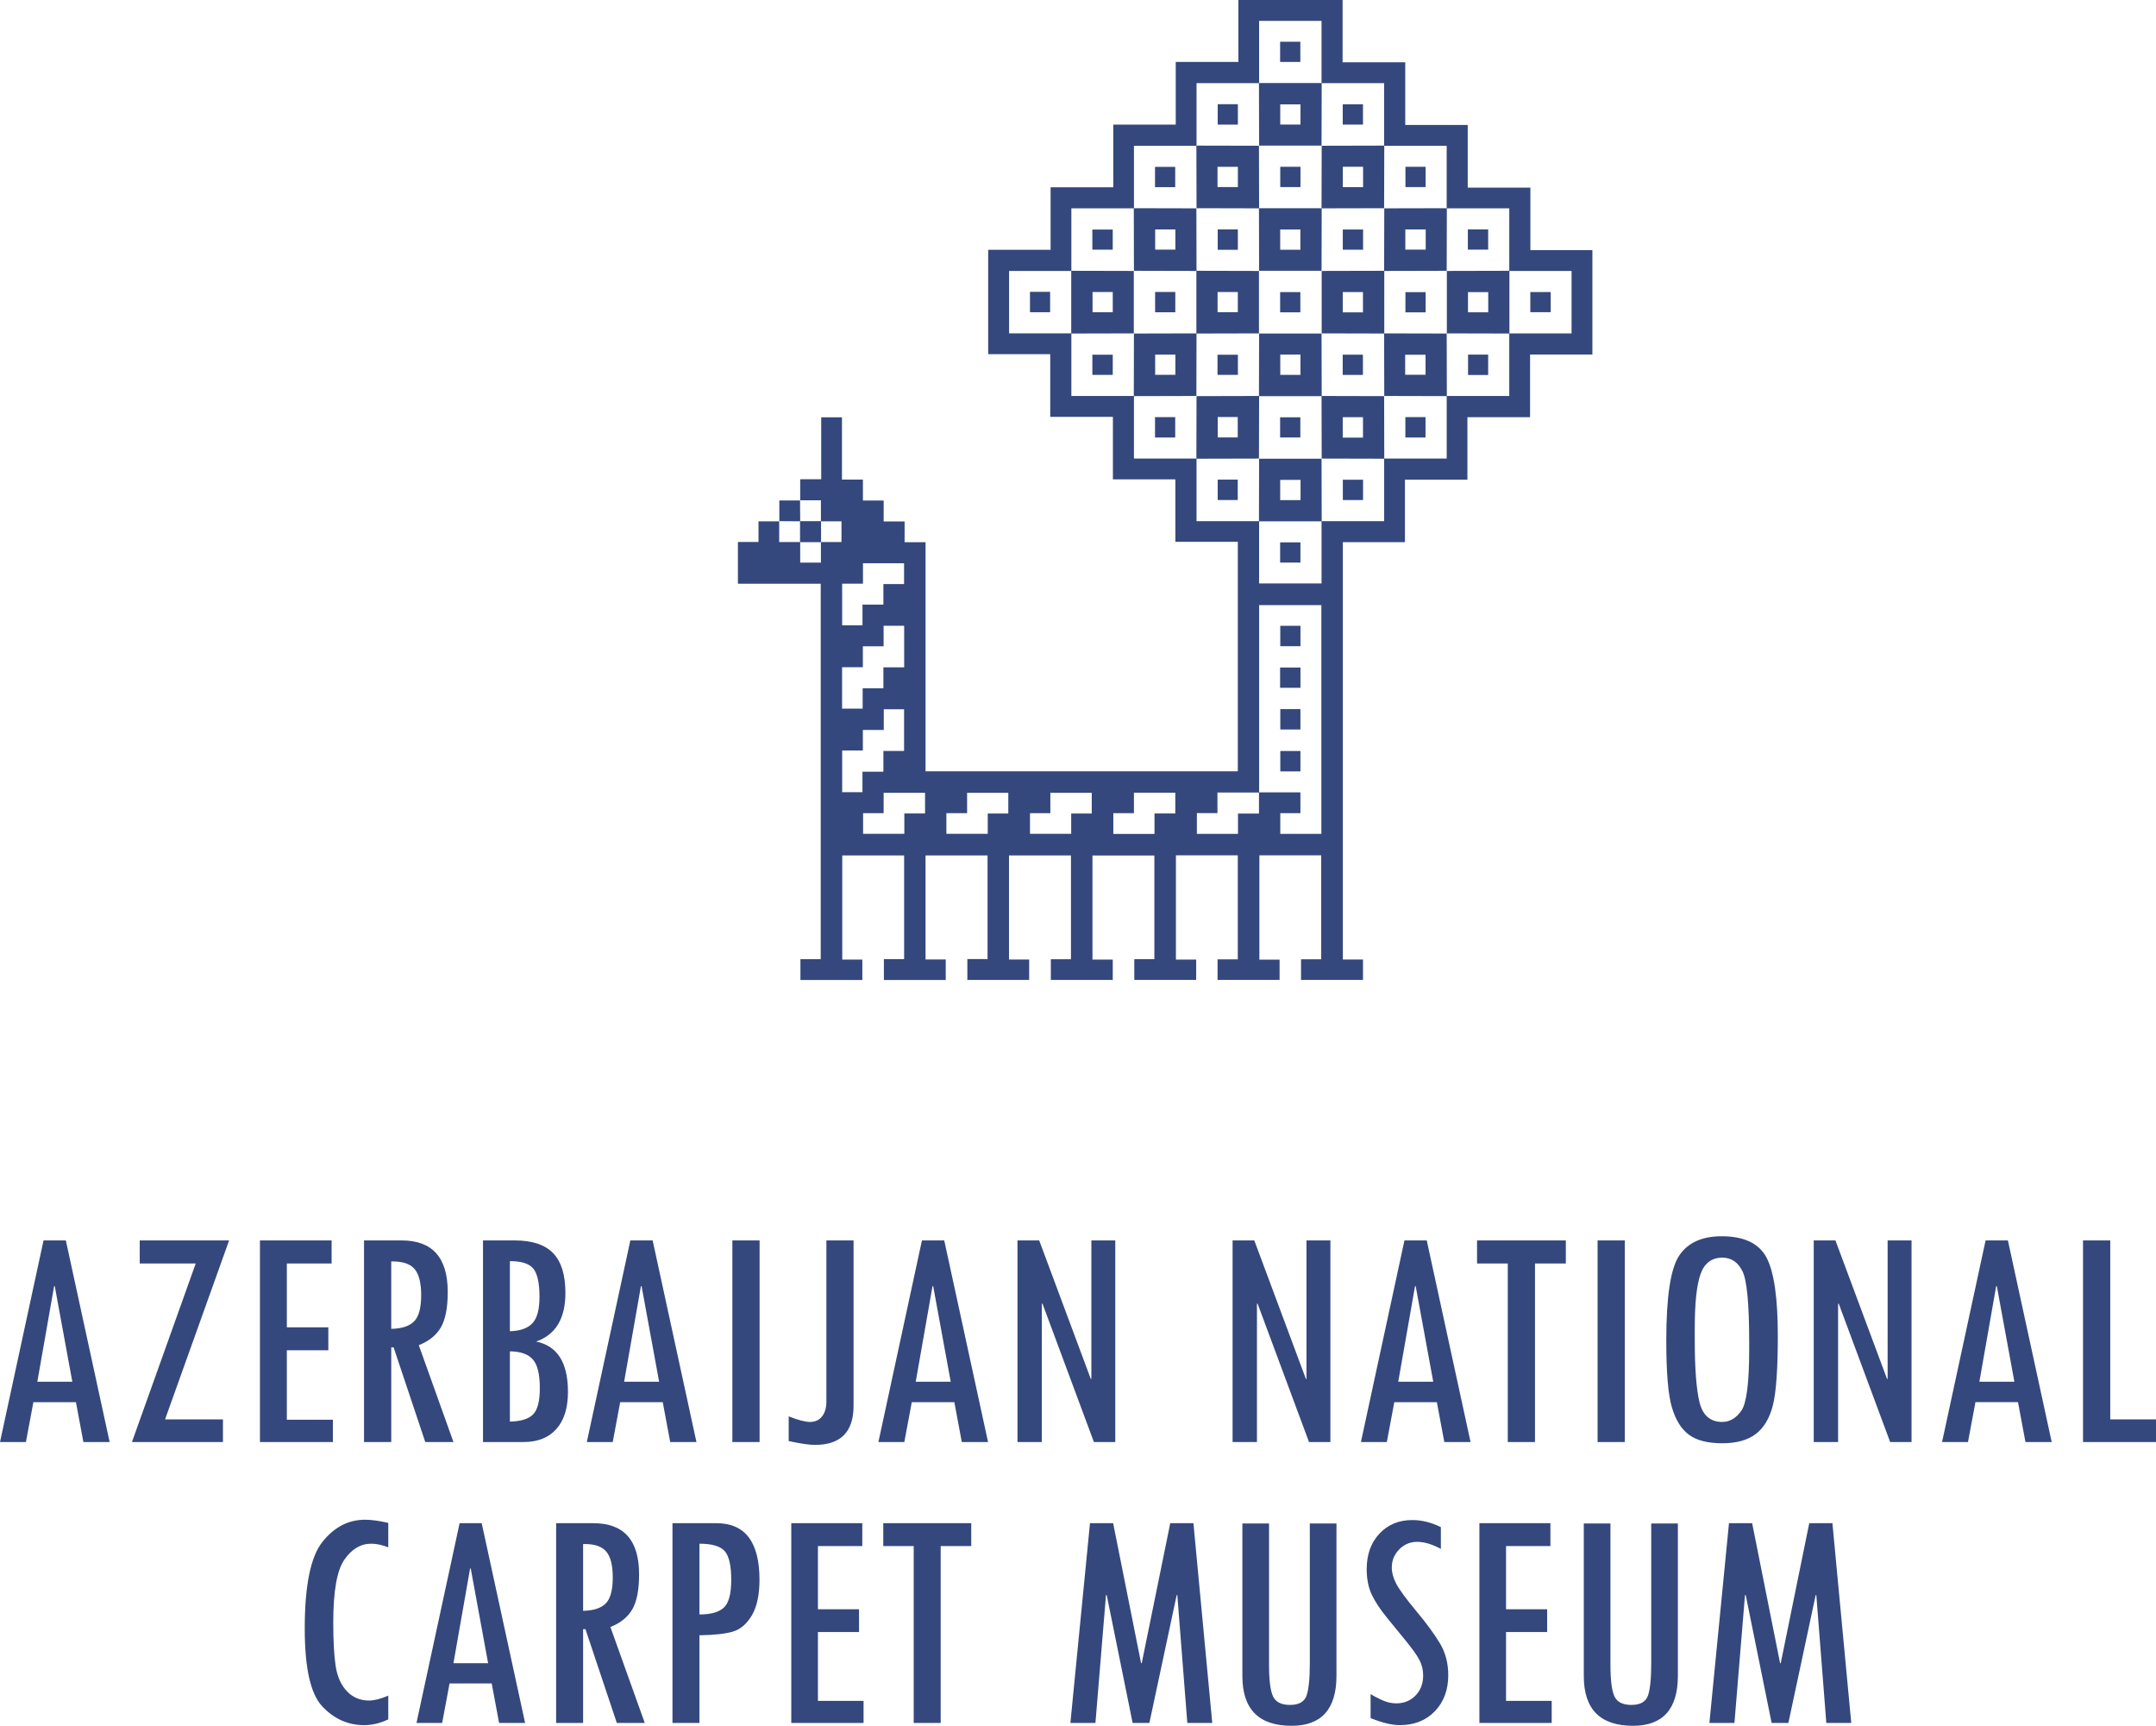
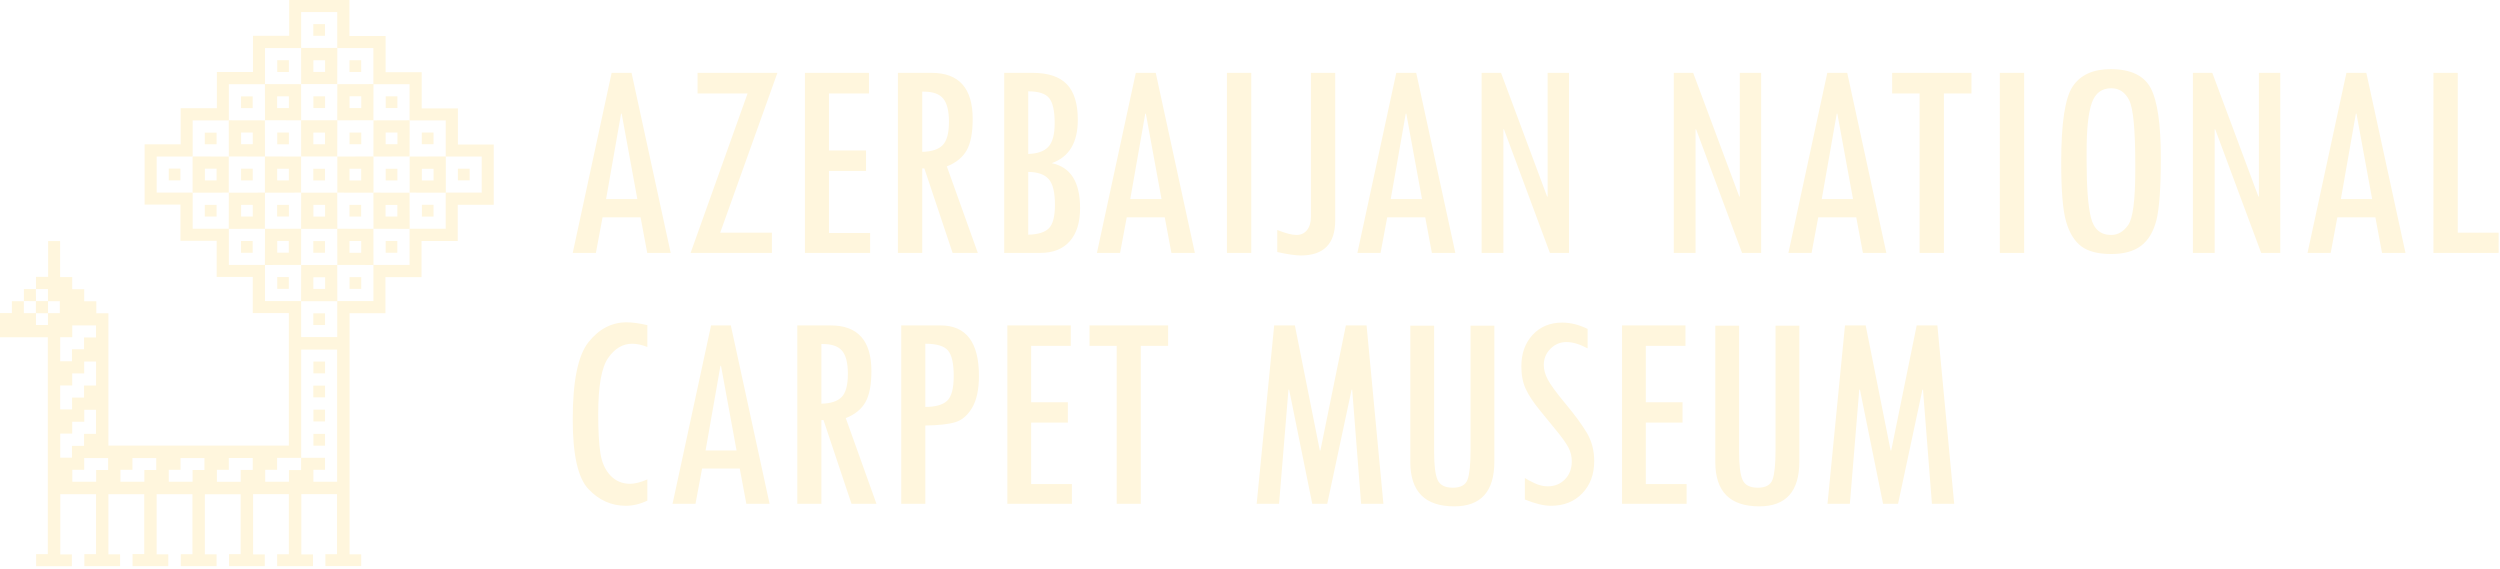
- <svg xmlns="http://www.w3.org/2000/svg" xml:space="preserve" width="53.281mm" height="42.641mm" version="1.1" style="shape-rendering:geometricPrecision; text-rendering:geometricPrecision; image-rendering:optimizeQuality; fill-rule:evenodd; clip-rule:evenodd" viewBox="0 0 10560.9 8451.97">
-   <defs>
-     <style type="text/css">
-    
-     .fil0 {fill:#34487D;fill-rule:nonzero}
-    
-   </style>
-   </defs>
-   <g id="Layer_x0020_1">
-     <path class="fil0" d="M537.05 7062.28l-128.58 0 -36.51 -195.24 -208.48 0 -36.51 195.24 -126.97 0 213.24 -987.33 109.25 0 214.56 987.33zm-182.81 -295.28l-85.98 -468.26 -3.17 0 -82.28 468.26 171.43 0zm768.01 -692.06l-313.77 876.47 283.62 0 0 110.86 -445.8 0 312.44 -874.39 -274.34 0 0 -112.94 437.85 0zm508.49 987.33l-357.44 0 0 -987.33 351.07 0 0 112.94 -219.32 0 0 312.46 203.19 0 0 112.45 -203.19 0 0 340.21 225.68 0 0 109.27zm590.47 0l-138.09 0 -155.02 -463.52 -11.65 0 0 463.52 -133.34 0 0 -987.33 184.67 0c150.26,0 225.41,84.12 225.41,252.64 0,76.47 -11.12,133.85 -33.34,172.76 -22.22,38.61 -58.47,67.99 -108.48,87.55l169.85 474.38zm-304.77 -554.26c51.85,-1.07 89.16,-13.22 112.19,-36.79 23.01,-23.53 34.39,-66.14 34.39,-128.28 0,-59.29 -10.58,-101.86 -31.5,-127.01 -20.89,-25.39 -56.61,-38.08 -107.13,-38.08l-7.95 0 0 330.16zm449.48 -433.07l155.83 0c84.66,0 147.35,20.61 187.57,62.16 40.22,41.78 60.32,106.62 60.32,194.96 0,125.15 -47.61,204.51 -143.39,238.13 103.98,21.15 155.83,103.15 155.83,246.28 0,78.59 -18.79,139.16 -56.63,181.78 -37.56,42.6 -91.26,64.02 -161.11,64.02l-198.43 0 0 -987.33zm131.75 101.31l0 343.4c50.8,-1.57 87.57,-14.53 110.6,-39.42 23.01,-24.86 34.39,-67.97 34.39,-129.35 0,-66.68 -10.05,-112.45 -29.89,-137.32 -19.86,-24.86 -58.21,-37.3 -115.1,-37.3zm0 441.81l0 344.19c52.66,-1.07 90.23,-12.43 112.7,-34.37 22.5,-21.98 33.87,-65.11 33.87,-129.13 0,-68.24 -11.38,-115.34 -34.13,-141.01 -22.75,-25.91 -60.32,-39.15 -112.45,-39.68zm913.8 444.21l-128.58 0 -36.51 -195.24 -208.48 0 -36.51 195.24 -126.97 0 213.24 -987.33 109.25 0 214.56 987.33zm-182.81 -295.28l-85.98 -468.26 -3.17 0 -82.28 468.26 171.43 0zm358.74 -692.06l133.34 0 0 987.33 -133.34 0 0 -987.33zm593.66 809.81c0,127.79 -62.97,191.53 -188.9,191.53 -28.58,0 -71.44,-6.34 -128.84,-18.77l0 -120.93c46.02,18.28 80.95,27.27 104.75,27.27 24.88,0 44.18,-9 58.47,-26.72 14.29,-18 21.43,-42.34 21.43,-73.32l0 -788.88 133.08 0 0 809.81zm658.76 177.52l-128.58 0 -36.51 -195.24 -208.48 0 -36.51 195.24 -126.97 0 213.24 -987.33 109.25 0 214.56 987.33zm-182.81 -295.28l-85.98 -468.26 -3.17 0 -82.28 468.26 171.43 0zm806.11 295.28l-104.75 0 -251.87 -677.57 -3.17 0 0 677.57 -119.32 0 0 -987.33 106.36 0 252.64 678.06 2.91 0 0 -678.06 117.2 0 0 987.33zm1053.69 0l-104.75 0 -251.87 -677.57 -3.17 0 0 677.57 -119.32 0 0 -987.33 106.36 0 252.64 678.06 2.91 0 0 -678.06 117.2 0 0 987.33zm686.55 0l-128.58 0 -36.51 -195.24 -208.48 0 -36.51 195.24 -126.97 0 213.24 -987.33 109.25 0 214.56 987.33zm-182.81 -295.28l-85.98 -468.26 -3.17 0 -82.28 468.26 171.43 0zm649.5 -579.12l-151.06 0 0 874.39 -133.34 0 0 -874.39 -150.54 0 0 -112.94 434.94 0 0 112.94zm155.56 -112.94l133.34 0 0 987.33 -133.34 0 0 -987.33zm336.5 490.49c0,-214.33 20.91,-353.21 63.23,-416.19 42.08,-62.93 111.39,-94.71 207.94,-94.71 110.6,0 184.14,35.48 220.65,105.85 36.25,70.62 54.51,197.6 54.51,380.96 0,164.3 -8.21,278.31 -24.34,341.8 -16.41,63.49 -44.46,110.34 -84.4,140.47 -40.22,29.93 -94.45,44.72 -163.23,44.72 -70.92,0 -125.15,-13.74 -162.71,-41.27 -37.84,-27.79 -65.89,-72.49 -84.14,-134.65 -18.51,-61.92 -27.51,-170.92 -27.51,-326.99zm406.12 7.67c0,-187.59 -11.12,-303.48 -33.08,-347.64 -21.96,-44.2 -54.77,-66.14 -98.67,-66.14 -51.59,0 -87.05,26.46 -106.1,79.36 -19.31,52.9 -28.84,142.36 -28.84,267.74l0 54.23c0,140.23 7.67,242.35 23.29,306.61 15.6,64.28 52.65,96.59 111.65,96.59 36.23,0 67.19,-18.02 92.84,-54.25 25.95,-36.23 38.91,-136.23 38.91,-300.01l0 -36.49zm795.25 489.17l-104.75 0 -251.87 -677.57 -3.17 0 0 677.57 -119.32 0 0 -987.33 106.36 0 252.64 678.06 2.91 0 0 -678.06 117.2 0 0 987.33zm686.55 0l-128.58 0 -36.51 -195.24 -208.48 0 -36.51 195.24 -126.97 0 213.24 -987.33 109.25 0 214.56 987.33zm-182.81 -295.28l-85.98 -468.26 -3.17 0 -82.28 468.26 171.43 0zm693.68 295.28l-357.44 0 0 -987.33 133.34 0 0 876.47 224.1 0 0 110.86z" />
-     <path class="fil0" d="M1901.9 8420.49c-39.33,18.89 -78.91,28.3 -118.23,28.3 -78.89,0 -147.05,-30.39 -204.71,-91.47 -57.68,-60.81 -86.24,-187.94 -86.24,-381.66 0,-209.71 28.56,-351.25 86.24,-423.88 57.66,-72.59 127.39,-109.02 209.17,-109.02 30.94,0 68.68,5.21 113.77,15.46l0 119.78c-29.63,-11.77 -57.68,-17.82 -83.63,-17.82 -51.38,0 -95.16,25.97 -131.34,78.12 -36.43,51.89 -54.51,154.39 -54.51,307.47 0,91.22 3.92,162.53 11.79,213.89 7.87,51.38 26.2,92.55 55.04,122.95 28.56,30.43 64.74,45.63 108.26,45.63 25.43,0 56.89,-7.87 94.37,-23.86l0 116.11zm670.25 17.58l-127.39 0 -36.17 -193.47 -206.56 0 -36.17 193.47 -125.82 0 211.27 -978.25 108.26 0 212.58 978.25zm-181.13 -292.56l-85.19 -463.93 -3.15 0 -81.52 463.93 169.87 0zm767.24 292.56l-136.83 0 -153.61 -459.26 -11.54 0 0 459.26 -132.11 0 0 -978.25 182.97 0c148.9,0 223.33,83.33 223.33,250.3 0,75.76 -11,132.66 -33.02,171.18 -22.02,38.29 -57.94,67.37 -107.47,86.78l168.28 470zm-301.98 -549.17c51.38,-1.05 88.34,-13.12 111.16,-36.43 22.79,-23.35 34.07,-65.53 34.07,-127.15 0,-58.71 -10.49,-100.91 -31.2,-125.82 -20.71,-25.13 -56.09,-37.72 -106.16,-37.72l-7.87 0 0 327.13zm437.75 -429.09l215.73 0c140.23,0 210.5,92.27 210.5,277.04 0,73.68 -12.59,131.85 -37.22,174.05 -24.92,42.2 -55.84,68.68 -93.06,79.7 -36.97,11.02 -91.75,17.03 -163.82,18.1l0 429.37 -132.13 0 0 -978.25zm132.13 446.91c55.82,0 95.68,-11.28 119.78,-33.81 24.12,-22.56 35.92,-67.89 35.92,-136.05 0,-68.68 -10.49,-115.08 -31.46,-139.7 -20.97,-24.66 -62.38,-36.97 -124.24,-36.97l0 346.53zm803.93 531.35l-354.13 0 0 -978.25 347.84 0 0 111.91 -217.3 0 0 309.57 201.3 0 0 111.41 -201.3 0 0 337.1 223.58 0 0 108.26zm527.42 -866.34l-149.69 0 0 866.34 -132.11 0 0 -866.34 -149.15 0 0 -111.91 430.95 0 0 111.91zm1180.59 866.34l-122.14 0 -49.02 -625.97 -3.15 0 -133.69 625.97 -82.04 0 -126.88 -625.97 -3.67 0 -51.63 625.97 -122.67 0 95.93 -978.25 113.5 0 136.83 685.69 3.15 0 139.72 -685.69 113.5 0 92.27 978.25zm608.39 -231.21c0,163.33 -73.38,245.11 -219.66,245.11 -160.95,0 -241.16,-81.27 -241.16,-243.54l0 -747.3 130.54 0 0 692.02c0,74.17 6.3,125.53 19.15,153.87 12.84,28.56 40.63,42.71 83.61,42.71 42.99,0 69.99,-14.96 80.75,-44.84 10.74,-30.13 16.25,-83.07 16.25,-159.38l0 -684.39 130.52 0 0 745.73zm511.43 -621.26c-42.99,-23.05 -81.78,-34.57 -116.13,-34.57 -34.07,0 -63.43,12.31 -87.81,36.93 -24.38,24.68 -36.43,54.29 -36.43,89.16 0,24.36 7.08,50.84 21.49,78.63 14.41,27.79 46.92,72.33 97.78,133.67 51.12,61.07 89.91,114.29 116.91,159.36 26.74,45.11 40.38,96.73 40.38,154.94 0,72.88 -22.02,131.85 -65.81,177.18 -43.77,45.35 -100.91,67.89 -171.69,67.89 -38.79,0 -86.5,-11.54 -142.85,-34.57l0 -117.46c1.57,0.54 3.13,1.31 4.72,2.38 7.59,5.51 23.84,14.15 48.22,25.67 24.64,11.54 48.76,17.32 72.35,17.32 38.27,0 69.99,-12.86 94.88,-38.55 24.66,-25.41 37.22,-58.18 37.22,-98.29 0,-27.53 -6.28,-53.22 -18.87,-76.81 -12.59,-23.61 -35.38,-55.56 -68.68,-95.93l-88.32 -108.24c-34.35,-41.94 -59.78,-80.47 -76.03,-115.08 -16.51,-34.87 -24.64,-76.27 -24.64,-124.54 0,-71.3 20.71,-128.96 62.14,-173.49 41.66,-44.58 95.4,-66.86 161.46,-66.86 45.87,0 92.53,11.52 139.72,34.61l0 106.66zm542.86 852.47l-354.13 0 0 -978.25 347.84 0 0 111.91 -217.3 0 0 309.57 201.3 0 0 111.41 -201.3 0 0 337.1 223.58 0 0 108.26zm618.1 -231.21c0,163.33 -73.38,245.11 -219.66,245.11 -160.95,0 -241.16,-81.27 -241.16,-243.54l0 -747.3 130.54 0 0 692.02c0,74.17 6.3,125.53 19.15,153.87 12.84,28.56 40.63,42.71 83.61,42.71 42.99,0 69.99,-14.96 80.75,-44.84 10.74,-30.13 16.25,-83.07 16.25,-159.38l0 -684.39 130.52 0 0 745.73zm849.3 231.21l-122.14 0 -49.02 -625.97 -3.15 0 -133.69 625.97 -82.04 0 -126.88 -625.97 -3.67 0 -51.63 625.97 -122.67 0 95.93 -978.25 113.5 0 136.83 685.69 3.15 0 139.72 -685.69 113.5 0 92.27 978.25z" />
-     <path class="fil0" d="M3817.44 2553.13l-102.02 0 0 101.05 -100.79 0 0 204.73 405.56 0 0 1838.67 -99.38 0 0 101.9 303.2 0 0 -99.94 -98.33 0 0 -510.2 303.07 0 0 508 -99.11 0 0 102.02 302.95 0 0 -100.49 -98.95 0 0 -509.4 303.74 0 0 507.6 -98.89 0 0 102.14 302.73 0 0 -100.14 -98.77 0 0 -509.48 303.54 0 0 508.18 -98.63 0 0 101.33 303.36 0 0 -99.76 -99.42 0 0 -509.66 303.26 0 0 507.86 -98.39 0 0 101.44 303.16 0 0 -99.4 -99.2 0 0 -510.67 303.05 0 0 509.34 -99.09 0 0 100.61 303.82 0 0 -99.07 -98.97 0 0 -510.77 302.85 0 0 508.97 -98.83 0 0 100.81 303.56 0 0 -99.68 -98.75 0 0 -2043.88 304.14 0 0 -306.02 306.04 0 0 -306.02 306.95 0 0 -306.97 305.21 0 0 -511.29 -303.7 0 0 -306.02 -306.91 0 0 -306.95 -306.08 0 0 -306.89 -306.91 0 0 -305.07 -510.4 0 0 303.42 -306.91 0 0 306.93 -306.02 0 0 306.91 -306.93 0 0 306.02 -305.74 0 0 511.29 304 0 0 306.93 306.91 0 0 306.04 306.02 0 0 306.02 305.86 0 0 1123.84 -1529.62 0 0 -1121.86 -102.59 0 0 -101.66 -102.55 0 0 -102.59 -101.7 0 0 -102.57 -102.59 0 0 -305.05 -101.64 0 0 303.3 -102.91 0 0 103.9 -0.73 -0.67 102.18 0 0 102.93 100.71 0 0 101.35 -100.71 0 0 100.79 -101.5 0 0 -100.79 -102.87 0 0 -102.14 0.69 0.79zm1737.11 -1532.77l0 -306.55 306.55 0 0 -306.51 306.49 0 0 -305.11 305.78 0 0 305.11 306.51 0 0 306.51 306.55 0 0 306.55 306.59 0 0 306.59 305.09 0 0 305.82 -305.13 0 0 306.47 -306.47 0 0 306.53 -306.53 0 0 306.51 -306.57 0 0 305.19 -305.86 0 0 -305.19 -306.49 0 0 -306.51 -306.55 0 0 -306.53 -306.57 0 0 -306.57 -305.07 0 0 -305.72 305.07 0 0 -306.59 306.61 0zm612.41 2860.25l0 103.82 -102.81 0 0 99.3 -201.42 0 0 -101.41 100.79 0 0 -100.99 204.18 0 0 -917.92 304.79 0 0 1120.37 -201.15 0 0 -101.33 98.59 0 0 -101.86 -202.97 0zm-1837.86 -305.72l0 -101.23 99.4 0 0 204.14 -101.33 0 0 101.58 -102.52 0 0 100.3 -99.36 0 0 -204.08 101.33 0 0 -100.71 102.48 0zm99.86 -510.34l0 203.64 -101.82 0 0 102.48 -101.56 0 0 99.84 -100.71 0 0 -202.75 101.76 0 0 -102.52 101.62 0 0 -100.69 100.71 0zm-204.16 -103.57l0 101.35 -99.66 0 0 -203.88 102.02 0 0 -99.98 201.3 0 0 101.92 -101.29 0 0 100.59 -102.38 0zm306.46 1023.01l-101.48 0 0 99.68 -202 0 0 -101.23 100.59 0 0 -99.68 202.89 0 0 101.23zm104.44 -1.66l101.56 0 0 -99.46 201.76 0 0 101.31 -100.67 0 0 99.44 -202.65 0 0 -101.29zm509.32 -99.5l202.75 0 0 101.33 -100.65 0 0 99.5 -201.82 0 0 -101.33 99.72 0 0 -99.5zm409.45 -0.54l202.57 0 0 101.64 -101.9 0 0 100.22 -201.68 0 0 -101.64 101.01 0 0 -100.22z" />
-     <path class="fil0" d="M3919.68 2450.89l-102.24 0 0 102.22 -0.69 -0.73c34.29,0.2 68.62,0.44 102.93,0.67 -0.26,-34.29 -0.5,-68.58 -0.73,-102.87l0.73 0.71z" />
-     <polygon class="fil0" points="6271.3,3164.73 6370.15,3164.73 6370.15,3064.85 6271.3,3064.85 " />
-     <polygon class="fil0" points="6270.41,3368.47 6370.15,3368.47 6370.15,3269.15 6270.41,3269.15 " />
-     <polygon class="fil0" points="6369.97,3472.79 6271.46,3472.79 6271.46,3572.65 6369.97,3572.65 " />
-     <polygon class="fil0" points="6271.44,3777.94 6370.01,3777.94 6370.01,3678.02 6271.44,3678.02 " />
-     <path class="fil0" d="M6779.99 1939.24c102.4,0.24 204.81,0.5 307.21,0.75 -0.24,-102.42 -0.5,-204.85 -0.73,-307.23l0.73 0.69c-102.44,-0.26 -204.85,-0.46 -307.29,-0.69 0.24,102.38 0.5,204.81 0.73,307.23l-0.65 -0.75zm103.05 -201.84l99.88 0 0 98.08 -99.88 0 0 -98.08z" />
-     <path class="fil0" d="M7393.75 1326.21c-102.4,0.24 -204.81,0.5 -307.25,0.73l0.69 -0.73 0 307.25 -0.73 -0.69c102.44,0.24 204.85,0.46 307.29,0.69l0 -307.25zm-103.74 203.25l-99.28 0 0 -98.83 99.28 0 0 98.83z" />
-     <polygon class="fil0" points="7191.1,1836.51 7289.61,1836.51 7289.61,1736.65 7191.1,1736.65 " />
-     <path class="fil0" d="M5554.51 1326.95c-102.44,-0.26 -204.85,-0.5 -307.25,-0.73l0 307.25c102.4,-0.26 204.81,-0.5 307.25,-0.73l-0.69 0.73 0 -307.25 0.69 0.73zm-103.82 202.26l-98.99 0 0 -99.26 98.99 0 0 99.26z" />
-     <polygon class="fil0" points="5143.89,1429.21 5045.26,1429.21 5045.26,1529.08 5143.89,1529.08 " />
-     <polygon class="fil0" points="7496.05,1528.87 7595.95,1528.87 7595.95,1430.26 7496.05,1430.26 " />
-     <path class="fil0" d="M5553.81 1940c102.4,-0.24 204.83,-0.52 307.21,-0.75l-0.69 0.75c0.24,-102.42 0.5,-204.89 0.69,-307.27 -102.38,0.24 -204.81,0.48 -307.21,0.73l0.65 -0.73c-0.2,102.38 -0.44,204.85 -0.65,307.27zm203.6 -104.4l-99.01 0 0 -98.95 99.01 0 0 98.95z" />
-     <polygon class="fil0" points="5350.82,1835.96 5450.72,1835.96 5450.72,1737.17 5350.82,1737.17 " />
-     <path class="fil0" d="M6473.44 2245.78c102.4,0.26 204.81,0.5 307.21,0.73 -0.2,-102.42 -0.46,-204.87 -0.65,-307.27l0.65 0.75c-102.4,-0.26 -204.81,-0.52 -307.21,-0.75 0.26,102.4 0.46,204.85 0.69,307.27l-0.69 -0.73zm103.74 -202.47l99.28 0 0 99.72 -99.28 0 0 -99.72z" />
-     <polygon class="fil0" points="6982.72,2042.77 6884.01,2042.77 6884.01,2142.69 6982.72,2142.69 " />
-     <path class="fil0" d="M5860.33 2246.51c102.44,-0.24 204.83,-0.48 307.25,-0.73l-0.69 0.73c0.24,-102.42 0.46,-204.87 0.69,-307.27 -102.42,0.24 -204.81,0.48 -307.25,0.75l0.69 -0.75c-0.24,102.4 -0.44,204.85 -0.69,307.27zm202.57 -104.22l-98.09 0 0 -99.92 98.09 0 0 99.92z" />
-     <polygon class="fil0" points="5756.58,2042.83 5657.76,2042.83 5657.76,2142.71 5756.58,2142.71 " />
-     <path class="fil0" d="M6166.88 2553.07l307.25 0c-0.24,-102.42 -0.46,-204.83 -0.69,-307.29l0.69 0.73 -307.25 0 0.69 -0.73c-0.24,102.46 -0.44,204.87 -0.69,307.29zm203.72 -103.76l-99.74 0 0 -99.24 99.74 0 0 99.24z" />
-     <polygon class="fil0" points="6676.78,2349.46 6577.74,2349.46 6577.74,2448.97 6676.78,2448.97 " />
-     <polygon class="fil0" points="6062.9,2348.89 5964.79,2348.89 5964.79,2448.81 6062.9,2448.81 " />
-     <polygon class="fil0" points="6270.57,2755.24 6370.03,2755.24 6370.03,2656.22 6270.57,2656.22 " />
-     <path class="fil0" d="M6166.88 406.59c0.26,102.38 0.5,204.79 0.73,307.21l-0.73 -0.67 307.25 0 -0.73 0.67c0.24,-102.42 0.5,-204.83 0.73,-307.21l-307.25 0zm104.26 104.52l99.13 0 0 98.97 -99.13 0 0 -98.97z" />
-     <polygon class="fil0" points="6270.53,303.38 6369.53,303.38 6369.53,204.4 6270.53,204.4 " />
-     <path class="fil0" d="M6779.91 1020.35c0.24,-102.4 0.5,-204.85 0.77,-307.23 -102.44,0.22 -204.89,0.46 -307.29,0.71l0.73 -0.71c-0.24,102.38 -0.5,204.83 -0.73,307.23 102.4,-0.22 204.85,-0.48 307.29,-0.71l-0.77 0.71zm-102.99 -103.98l-99.24 0 0 -99.76 99.24 0 0 99.76z" />
-     <polygon class="fil0" points="6577.26,610.19 6676.37,610.19 6676.37,510.63 6577.26,510.63 " />
-     <path class="fil0" d="M5860.33 713.13c0.26,102.38 0.5,204.83 0.77,307.23l-0.77 -0.71c102.44,0.24 204.87,0.46 307.29,0.71 -0.24,-102.4 -0.5,-204.85 -0.73,-307.23l0.73 0.67c-102.42,-0.22 -204.85,-0.46 -307.29,-0.67zm103.53 103.72l99.74 0 0 99.24 -99.74 0 0 -99.24z" />
-     <polygon class="fil0" points="5964.81,610.25 6063.59,610.25 6063.59,510.34 5964.81,510.34 " />
-     <path class="fil0" d="M7086.51 1326.95c0.24,-102.46 0.46,-204.85 0.69,-307.31 -102.42,0.24 -204.85,0.46 -307.29,0.71l0.77 -0.71c-0.24,102.46 -0.48,204.85 -0.73,307.31 102.44,-0.26 204.85,-0.5 307.25,-0.73l-0.69 0.73zm-102.83 -104.52l-99.9 0 0 -98.73 99.9 0 0 98.73z" />
-     <polygon class="fil0" points="6983.22,816.85 6884.37,816.85 6884.37,916.15 6983.22,916.15 " />
-     <path class="fil0" d="M5553.81 1019.64c0.22,102.44 0.46,204.85 0.65,307.31l-0.65 -0.73c102.4,0.24 204.83,0.48 307.21,0.73 -0.2,-102.46 -0.46,-204.87 -0.69,-307.31l0.77 0.71c-102.42,-0.24 -204.89,-0.48 -307.29,-0.71zm203.64 202.85l-99.01 0 0 -98.85 99.01 0 0 98.85z" />
-     <polygon class="fil0" points="5657.76,916.61 5756.58,916.61 5756.58,817.29 5657.76,817.29 " />
-     <polygon class="fil0" points="7190.15,1222.57 7289.63,1222.57 7289.63,1123.54 7190.15,1123.54 " />
-     <polygon class="fil0" points="5350.71,1222.73 5450.57,1222.73 5450.57,1124.24 5350.71,1124.24 " />
-     <polygon class="fil0" points="3918.9,2655.24 4021.78,2655.24 4021.78,2552.37 3918.9,2552.37 " />
-     <path class="fil0" d="M6780.68 1326.21c-102.44,0.24 -204.85,0.5 -307.25,0.73l0.69 -0.73 0 307.25 -0.69 -0.73c102.4,0.24 204.81,0.5 307.25,0.73l0 -307.25zm-203.35 104.12l99.01 0 0 99.42 -99.01 0 0 -99.42z" />
-     <path class="fil0" d="M6166.88 1940l307.25 0c-0.24,-102.42 -0.46,-204.89 -0.69,-307.27l0.69 0.73 -307.25 0 0.73 -0.69c-0.24,102.38 -0.48,204.81 -0.73,307.23zm203.31 -104.18l-98.87 0 0 -99.36 98.87 0 0 99.36z" />
-     <polygon class="fil0" points="6577.12,1836.11 6676.13,1836.11 6676.13,1737.01 6577.12,1737.01 " />
-     <polygon class="fil0" points="6884.29,1529.76 6983.38,1529.76 6983.38,1430.75 6884.29,1430.75 " />
-     <path class="fil0" d="M6167.58 1326.95c-102.4,-0.26 -204.81,-0.5 -307.25,-0.73l0 307.25c102.44,-0.26 204.85,-0.46 307.29,-0.69l-0.73 0.69 0 -307.25 0.69 0.73zm-203.42 103.27l99.2 0 0 98.75 -99.2 0 0 -98.75z" />
-     <polygon class="fil0" points="5757.08,1429.94 5658.21,1429.94 5658.21,1529.3 5757.08,1529.3 " />
-     <polygon class="fil0" points="5963.81,1835.88 6063.71,1835.88 6063.71,1737.29 5963.81,1737.29 " />
-     <polygon class="fil0" points="6270.53,2142.59 6369.53,2142.59 6369.53,2043.66 6270.53,2043.66 " />
-     <path class="fil0" d="M6166.88 1019.64c0.26,102.44 0.46,204.85 0.69,307.31l-0.69 -0.73 307.25 0 -0.69 0.73c0.24,-102.46 0.46,-204.87 0.69,-307.31l-307.25 0zm103.98 104.24l98.83 0 0 99.28 -98.83 0 0 -99.28z" />
-     <polygon class="fil0" points="6370.23,816.79 6271.22,816.79 6271.22,916.21 6370.23,916.21 " />
-     <polygon class="fil0" points="6676.98,1124.04 6577.54,1124.04 6577.54,1223.03 6676.98,1223.03 " />
-     <polygon class="fil0" points="5964.87,1223.42 6063.46,1223.42 6063.46,1123.54 5964.87,1123.54 " />
-     <polygon class="fil0" points="6270.61,1529.6 6369.61,1529.6 6369.61,1430.51 6270.61,1430.51 " />
-   </g>
+ <svg xmlns="http://www.w3.org/2000/svg" width="519" height="118" viewBox="0 0 519 118" fill="none">
+   <path d="M4.966 62.525H2.468V64.999H0V70.013H9.93V115.042H7.497V117.539H14.922V115.09H12.514V102.596H19.936V115.037H17.51V117.535H24.928V115.074H22.505V102.599H29.944V115.03H27.522V117.532H34.936V115.08H32.518V102.601H39.951V115.047H37.535V117.528H44.965V115.085H42.53V102.604H49.957V115.04H47.548V117.525H54.971V115.092H52.543V102.584H59.963V115.059H57.536V117.523H64.977V115.097H62.554V102.587H69.97V115.052H67.551V117.522H74.984V115.08H72.567V65.025H80.014V57.531H87.509V50.038H95.027V42.52H102.5V29.999H95.063V22.503H87.547V14.986H80.052V7.471H72.536V0H60.035V7.43H52.519V14.946H45.025V22.464H37.508V29.957H30.021V42.479H37.465V49.995H44.983V57.49H52.476V64.986H59.966V92.508H22.507V65.034H19.994V62.544H17.482V60.031H14.992V57.519H12.479V50.048H9.99V57.477H7.47V60.021L7.453 60.004H9.954V62.525H12.42V65.008H9.954V67.475H7.468V65.008H4.949V62.506L4.966 62.525ZM47.507 24.988V17.481H55.016V9.973H62.521V2.502H70.01V9.973H77.515V17.481H85.023V24.988H92.532V32.497H100.003V39.986H92.53V47.491H85.025V54.998H77.519V62.504H70.01V69.979H62.52V62.504H55.014V54.998H47.507V47.491H39.999V39.984H32.528V32.497H39.999V24.988H47.507ZM62.506 95.035V97.579H59.987V100.01H55.055V97.527H57.523V95.053H62.523V72.573H69.988V100.012H65.061V97.529H67.475V95.035H62.506ZM17.496 87.549V85.069H19.931V90.068H17.45V92.556H14.939V95.011H12.506V90.015H14.987V87.549H17.496ZM19.941 75.049V80.038H17.448V82.547H14.962V84.992H12.494V80.026H14.987V77.516H17.476V75.049H19.941ZM14.943 72.513V74.995H12.501V70.003H14.999V67.554H19.929V70.051H17.45V72.513H14.943ZM22.447 97.567H19.962V100.008H15.015V97.529H17.479V95.089H22.447V97.567ZM25.005 97.527H27.492V95.09H32.434V97.572H29.968V100.007H25.005V97.527ZM37.478 95.089H42.443V97.572H39.979V100.008H35.037V97.527H37.478V95.089ZM47.505 95.077H52.466V97.565H49.971V100.02H45.032V97.531H47.505V95.077Z" fill="#FFF6DD" />
+   <path d="M7.47 60.016H4.966V62.519L4.949 62.502C5.788 62.506 6.629 62.512 7.47 62.517C7.463 61.678 7.458 60.838 7.452 59.998L7.47 60.016Z" fill="#FFF6DD" />
+   <path d="M67.48 75.058H65.061V77.505H67.48V75.058Z" fill="#FFF6DD" />
+   <path d="M67.48 80.054H65.038V82.488H67.48V80.054Z" fill="#FFF6DD" />
+   <path d="M67.477 85.043H65.064V87.49H67.477V85.043Z" fill="#FFF6DD" />
+   <path d="M67.477 90.072H65.064V92.519H67.477V90.072Z" fill="#FFF6DD" />
+   <path d="M77.519 47.493C80.026 47.498 82.535 47.505 85.042 47.512C85.037 45.003 85.03 42.494 85.025 39.987L85.042 40.004C82.533 39.998 80.025 39.994 77.518 39.987C77.523 42.494 77.53 45.003 77.535 47.512L77.519 47.493ZM80.042 42.551H82.489V44.952H80.042V42.551Z" fill="#FFF6DD" />
+   <path d="M92.551 32.48C90.044 32.487 87.536 32.492 85.027 32.499L85.044 32.48V40.005L85.027 39.987C87.536 39.994 90.043 39.999 92.551 40.005V32.48ZM90.01 37.458H87.58V35.037H90.01V37.458Z" fill="#FFF6DD" />
+   <path d="M89.999 42.518H87.586V44.963H89.999V42.518Z" fill="#FFF6DD" />
+   <path d="M47.507 32.499C44.999 32.492 42.49 32.487 39.983 32.48V40.005C42.49 39.998 44.999 39.992 47.507 39.987L47.49 40.005V32.48L47.507 32.499ZM44.965 37.451H42.54V35.02H44.965V37.451Z" fill="#FFF6DD" />
+   <path d="M37.451 35.002H35.035V37.448H37.451V35.002Z" fill="#FFF6DD" />
+   <path d="M97.501 35.026H95.054V37.441H97.501V35.026Z" fill="#FFF6DD" />
+   <path d="M47.489 47.512C49.996 47.505 52.505 47.498 55.012 47.493L54.995 47.512C55.002 45.003 55.009 42.494 55.012 39.987C52.505 39.992 49.996 39.998 47.489 40.004L47.505 39.987C47.5 42.494 47.495 45.003 47.489 47.512ZM52.476 44.955H50.051V42.532H52.476V44.955Z" fill="#FFF6DD" />
+   <path d="M44.965 42.534H42.517V44.953H44.965V42.534Z" fill="#FFF6DD" />
+   <path d="M70.011 54.994C72.518 55.001 75.027 55.006 77.534 55.011C77.529 52.504 77.522 49.993 77.519 47.486L77.534 47.505C75.027 47.498 72.518 47.492 70.011 47.486C70.016 49.993 70.022 52.504 70.027 55.011L70.011 54.994ZM72.551 50.034H74.983V52.476H72.551V50.034Z" fill="#FFF6DD" />
+   <path d="M82.484 50.025H80.066V52.472H82.484V50.025Z" fill="#FFF6DD" />
+   <path d="M54.996 55.011C57.504 55.006 60.013 55.001 62.52 54.994L62.505 55.011C62.51 52.504 62.515 49.993 62.52 47.486C60.013 47.492 57.504 47.498 54.996 47.505L55.013 47.486C55.008 49.993 55.002 52.504 54.996 55.011ZM59.957 52.459H57.556V50.012H59.957V52.459Z" fill="#FFF6DD" />
+   <path d="M52.457 50.033H50.036V52.479H52.457V50.033Z" fill="#FFF6DD" />
+   <path d="M62.505 62.526H70.028C70.023 60.019 70.017 57.511 70.012 55.002L70.028 55.019H62.505L62.52 55.002C62.515 57.511 62.51 60.019 62.505 62.526ZM67.493 59.987H65.051V57.555H67.493V59.987Z" fill="#FFF6DD" />
+   <path d="M74.991 57.532H72.565V59.969H74.991V57.532Z" fill="#FFF6DD" />
+   <path d="M59.957 57.516H57.554V59.963H59.957V57.516Z" fill="#FFF6DD" />
+   <path d="M67.479 65.048H65.042V67.473H67.479V65.048Z" fill="#FFF6DD" />
+   <path d="M62.505 9.95C62.51 12.458 62.517 14.966 62.522 17.474L62.505 17.457H70.028L70.011 17.474C70.016 14.966 70.023 12.458 70.028 9.95H62.505ZM65.058 12.51H67.485V14.935H65.058V12.51Z" fill="#FFF6DD" />
+   <path d="M67.467 5.005H65.042V7.428H67.467V5.005Z" fill="#FFF6DD" />
+   <path d="M77.519 24.982C77.524 22.474 77.531 19.964 77.537 17.457C75.029 17.462 72.518 17.469 70.011 17.474L70.028 17.457C70.023 19.964 70.016 22.474 70.011 24.982C72.518 24.976 75.029 24.97 77.537 24.964L77.519 24.982ZM74.996 22.435H72.564V19.991H74.996V22.435Z" fill="#FFF6DD" />
+   <path d="M74.981 12.504H72.553V14.943H74.981V12.504Z" fill="#FFF6DD" />
+   <path d="M54.996 17.457C55.002 19.964 55.009 22.474 55.016 24.982L54.996 24.964C57.504 24.97 60.013 24.975 62.522 24.982C62.517 22.474 62.51 19.964 62.505 17.457L62.522 17.474C60.013 17.469 57.504 17.462 54.996 17.457ZM57.532 19.998H59.974V22.428H57.532V19.998Z" fill="#FFF6DD" />
+   <path d="M59.973 12.497H57.555V14.944H59.973V12.497Z" fill="#FFF6DD" />
+   <path d="M85.025 32.499C85.032 29.988 85.037 27.481 85.042 24.973C82.533 24.978 80.025 24.983 77.518 24.99L77.537 24.973C77.53 27.481 77.525 29.988 77.518 32.499C80.026 32.492 82.535 32.487 85.042 32.48L85.025 32.499ZM82.508 29.939H80.061V27.521H82.508V29.939Z" fill="#FFF6DD" />
+   <path d="M82.498 19.996H80.076V22.427H82.498V19.996Z" fill="#FFF6DD" />
+   <path d="M47.489 24.973C47.495 27.481 47.5 29.988 47.505 32.499L47.489 32.48C49.996 32.487 52.505 32.492 55.012 32.499C55.009 29.988 55.002 27.481 54.995 24.973L55.016 24.99C52.507 24.985 49.996 24.978 47.489 24.973ZM52.476 29.941H50.051V27.519H52.476V29.941Z" fill="#FFF6DD" />
+   <path d="M52.457 20.012H50.036V22.443H52.457V20.012Z" fill="#FFF6DD" />
+   <path d="M89.999 27.511H87.562V29.936H89.999V27.511Z" fill="#FFF6DD" />
+   <path d="M44.961 27.535H42.515V29.946H44.961V27.535Z" fill="#FFF6DD" />
+   <path d="M9.969 62.509H7.45V65.028H9.969V62.509Z" fill="#FFF6DD" />
+   <path d="M77.536 32.48C75.027 32.487 72.518 32.492 70.011 32.499L70.027 32.48V40.005L70.011 39.987C72.518 39.992 75.027 39.999 77.536 40.005V32.48ZM72.554 35.03H74.979V37.465H72.554V35.03Z" fill="#FFF6DD" />
+   <path d="M62.505 47.512H70.028C70.023 45.003 70.017 42.494 70.012 39.987L70.028 40.004H62.505L62.522 39.987C62.517 42.494 62.51 45.003 62.505 47.512ZM67.483 44.96H65.062V42.527H67.483V44.96Z" fill="#FFF6DD" />
+   <path d="M74.975 42.534H72.55V44.96H74.975V42.534Z" fill="#FFF6DD" />
+   <path d="M82.499 35.034H80.072V37.459H82.499V35.034Z" fill="#FFF6DD" />
+   <path d="M62.52 32.499C60.013 32.492 57.504 32.487 54.996 32.48V40.005C57.504 39.998 60.013 39.994 62.522 39.987L62.505 40.005V32.48L62.52 32.499ZM57.539 35.026H59.969V37.446H57.539V35.026Z" fill="#FFF6DD" />
+   <path d="M52.468 35.019H50.047V37.452H52.468V35.019Z" fill="#FFF6DD" />
+   <path d="M59.977 42.534H57.53V44.948H59.977V42.534Z" fill="#FFF6DD" />
+   <path d="M67.467 50.049H65.042V52.472H67.467V50.049Z" fill="#FFF6DD" />
+   <path d="M62.505 24.973C62.51 27.481 62.515 29.988 62.52 32.499L62.505 32.48H70.028L70.012 32.499C70.017 29.988 70.023 27.481 70.028 24.973H62.505ZM65.051 27.524H67.471V29.956H65.051V27.524Z" fill="#FFF6DD" />
+   <path d="M67.485 19.996H65.061V22.431H67.485V19.996Z" fill="#FFF6DD" />
+   <path d="M74.996 27.519H72.561V29.942H74.996V27.519Z" fill="#FFF6DD" />
+   <path d="M59.97 27.511H57.555V29.957H59.97V27.511Z" fill="#FFF6DD" />
+   <path d="M67.467 35.034H65.042V37.461H67.467V35.034Z" fill="#FFF6DD" />
+   <path d="M139.233 52.504H134.365L132.983 45.113H125.089L123.707 52.504H118.9L126.974 15.125H131.109L139.233 52.504ZM132.311 41.325L129.057 23.599H128.936L125.823 41.325H132.311ZM161.388 15.125L149.51 48.308H160.247V52.504H143.368L155.199 19.401H144.811V15.125H161.388ZM180.639 52.504H167.106V15.125H180.398V19.401H172.093V31.231H179.786V35.488H172.093V48.369H180.639V52.504ZM202.992 52.504H197.763L191.894 34.956H191.455V52.504H186.407V15.125H193.398C199.087 15.125 201.93 18.31 201.93 24.69C201.93 27.586 201.509 29.759 200.67 31.231C199.828 32.692 198.454 33.804 196.562 34.545L202.992 52.504ZM191.455 31.522C193.417 31.48 194.83 31.022 195.701 30.13C196.572 29.238 197.004 27.625 197.004 25.272C197.004 23.027 196.601 21.415 195.81 20.465C195.021 19.501 193.668 19.022 191.754 19.022H191.455V31.522ZM208.471 15.125H214.369C217.575 15.125 219.95 15.906 221.472 17.479C222.994 19.062 223.754 21.516 223.754 24.859C223.754 29.598 221.954 32.602 218.327 33.876C222.263 34.675 224.225 37.78 224.225 43.199C224.225 46.175 223.516 48.467 222.083 50.082C220.659 51.694 218.626 52.504 215.984 52.504H208.471V15.125ZM213.459 18.961V31.962C215.381 31.903 216.773 31.411 217.647 30.469C218.518 29.529 218.949 27.895 218.949 25.571C218.949 23.049 218.568 21.314 217.816 20.375C217.064 19.432 215.614 18.961 213.459 18.961ZM213.459 35.689V48.719C215.452 48.679 216.874 48.247 217.726 47.416C218.576 46.585 219.007 44.952 219.007 42.529C219.007 39.946 218.576 38.161 217.715 37.19C216.855 36.21 215.431 35.708 213.459 35.689ZM248.053 52.504H243.184L241.803 45.113H233.911L232.529 52.504H227.722L235.793 15.125H239.931L248.053 52.504ZM241.133 41.325L237.877 23.599H237.758L234.642 41.325H241.133ZM254.713 15.125H259.761V52.504H254.713V15.125ZM277.188 45.785C277.188 50.622 274.805 53.036 270.038 53.036C268.955 53.036 267.332 52.795 265.159 52.324V47.747C266.903 48.438 268.224 48.779 269.125 48.779C270.067 48.779 270.798 48.438 271.34 47.768C271.88 47.085 272.15 46.164 272.15 44.991V15.125H277.188V45.785ZM302.127 52.504H297.259L295.877 45.113H287.986L286.604 52.504H281.797L289.868 15.125H294.006L302.127 52.504ZM295.208 41.325L291.951 23.599H291.832L288.717 41.325H295.208ZM325.725 52.504H321.759L312.224 26.852H312.105V52.504H307.586V15.125H311.612L321.177 40.795H321.288V15.125H325.725V52.504ZM365.616 52.504H361.65L352.115 26.852H351.996V52.504H347.477V15.125H351.503L361.068 40.795H361.179V15.125H365.616V52.504ZM391.606 52.504H386.741L385.356 45.113H377.465L376.083 52.504H371.275L379.347 15.125H383.484L391.606 52.504ZM384.686 41.325L381.43 23.599H381.311L378.195 41.325H384.686ZM409.276 19.401H403.556V52.504H398.507V19.401H392.811V15.125H409.276V19.401ZM415.164 15.125H420.212V52.504H415.164V15.125ZM427.905 33.696C427.905 25.582 428.696 20.325 430.298 17.939C431.892 15.557 434.515 14.355 438.171 14.355C442.356 14.355 445.141 15.697 446.523 18.36C447.897 21.034 448.588 25.841 448.588 32.785C448.588 39.003 448.275 43.321 447.666 45.724C447.044 48.128 445.983 49.902 444.471 51.04C442.949 52.176 440.895 52.734 438.29 52.734C435.606 52.734 433.554 52.215 432.13 51.172C430.698 50.119 429.636 48.427 428.945 46.074C428.244 43.731 427.905 39.604 427.905 33.696ZM443.28 33.987C443.28 26.884 442.859 22.495 442.025 20.825C441.194 19.152 439.952 18.32 438.29 18.32C436.336 18.32 434.994 19.321 434.274 21.325C433.543 23.329 433.183 26.715 433.183 31.461V33.516C433.183 38.823 433.472 42.691 434.065 45.124C434.655 47.556 436.056 48.779 438.29 48.779C439.664 48.779 440.834 48.096 441.805 46.725C442.787 45.354 443.28 41.568 443.28 35.366V33.987ZM473.384 52.504H469.418L459.883 26.852H459.764V52.504H455.248V15.125H459.274L468.839 40.795H468.947V15.125H473.384V52.504ZM499.377 52.504H494.509L493.127 45.113H485.233L483.851 52.504H479.044L487.118 15.125H491.253L499.377 52.504ZM492.455 41.325L489.201 23.599H489.079L485.966 41.325H492.455ZM518.718 52.504H505.185V15.125H510.233V48.308H518.718V52.504Z" fill="#FFF6DD" />
+   <path d="M134.392 103.928C132.901 104.642 131.403 105 129.915 105C126.929 105 124.348 103.848 122.164 101.537C119.98 99.234 118.9 94.421 118.9 87.088C118.9 79.15 119.98 73.789 122.164 71.041C124.348 68.293 126.987 66.914 130.085 66.914C131.255 66.914 132.684 67.11 134.392 67.499V72.034C133.269 71.586 132.208 71.359 131.225 71.359C129.28 71.359 127.623 72.341 126.251 74.316C124.872 76.28 124.189 80.161 124.189 85.956C124.189 89.41 124.337 92.11 124.637 94.053C124.933 95.999 125.627 97.556 126.72 98.707C127.8 99.859 129.171 100.436 130.818 100.436C131.781 100.436 132.973 100.137 134.392 99.533V103.928ZM159.765 104.595H154.942L153.573 97.27H145.753L144.382 104.595H139.62L147.617 67.557H151.718L159.765 104.595ZM152.909 93.519L149.682 75.954H149.563L146.476 93.519H152.909ZM181.954 104.595H176.774L170.958 87.208H170.521V104.595H165.52V67.557H172.448C178.084 67.557 180.903 70.713 180.903 77.034C180.903 79.901 180.485 82.056 179.651 83.515C178.817 84.966 177.459 86.064 175.582 86.8L181.954 104.595ZM170.521 83.803C172.467 83.764 173.867 83.306 174.73 82.424C175.593 81.54 176.019 79.944 176.019 77.609C176.019 75.388 175.622 73.789 174.838 72.847C174.055 71.896 172.715 71.42 170.82 71.42H170.521V83.803ZM187.095 67.557H195.262C200.569 67.557 203.23 71.052 203.23 78.046C203.23 80.836 202.753 83.038 201.822 84.637C200.879 86.234 199.706 87.237 198.298 87.652C196.898 88.071 194.825 88.298 192.096 88.338V104.595H187.095V67.557ZM192.096 84.478C194.211 84.478 195.72 84.049 196.63 83.197C197.544 82.345 197.991 80.627 197.991 78.046C197.991 75.446 197.594 73.691 196.8 72.759C196.006 71.825 194.438 71.359 192.096 71.359V84.478ZM222.531 104.595H209.125V67.557H222.293V71.796H214.068V83.515H221.689V87.732H214.068V100.494H222.531V104.595ZM242.499 71.796H236.831V104.595H231.83V71.796H226.184V67.557H242.499V71.796ZM287.194 104.595H282.57L280.714 80.894H280.595L275.533 104.595H272.428L267.624 80.894H267.486L265.53 104.595H260.886L264.518 67.557H268.815L273.995 93.519H274.115L279.404 67.557H283.7L287.194 104.595ZM310.225 95.84C310.225 102.024 307.448 105.119 301.91 105.119C295.816 105.119 292.78 102.043 292.78 95.898V67.608H297.722V93.807C297.722 96.613 297.961 98.559 298.448 99.631C298.935 100.714 299.986 101.249 301.614 101.249C303.239 101.249 304.261 100.682 304.669 99.552C305.076 98.411 305.286 96.407 305.286 93.519V67.608H310.225V95.84ZM329.587 72.32C327.962 71.449 326.492 71.012 325.193 71.012C323.901 71.012 322.789 71.478 321.868 72.41C320.944 73.344 320.489 74.464 320.489 75.785C320.489 76.706 320.756 77.709 321.301 78.763C321.847 79.814 323.077 81.5 325.002 83.822C326.937 86.135 328.406 88.15 329.428 89.855C330.442 91.562 330.958 93.519 330.958 95.721C330.958 98.48 330.124 100.714 328.467 102.429C326.81 104.147 324.645 105 321.966 105C320.496 105 318.691 104.563 316.557 103.692V99.245C316.618 99.263 316.677 99.292 316.737 99.335C317.023 99.544 317.64 99.869 318.561 100.306C319.496 100.743 320.409 100.963 321.301 100.963C322.749 100.963 323.951 100.476 324.893 99.501C325.828 98.54 326.302 97.299 326.302 95.782C326.302 94.739 326.066 93.765 325.59 92.873C325.113 91.981 324.25 90.771 322.987 89.241L319.644 85.143C318.344 83.555 317.381 82.096 316.767 80.785C316.142 79.467 315.832 77.9 315.832 76.071C315.832 73.373 316.618 71.189 318.185 69.503C319.763 67.817 321.796 66.972 324.298 66.972C326.034 66.972 327.8 67.409 329.587 68.283V72.32ZM350.14 104.595H336.734V67.557H349.902V71.796H341.674V83.515H349.296V87.732H341.674V100.494H350.14V104.595ZM373.539 95.84C373.539 102.024 370.762 105.119 365.224 105.119C359.13 105.119 356.094 102.043 356.094 95.898V67.608H361.036V93.807C361.036 96.613 361.274 98.559 361.761 99.631C362.248 100.714 363.299 101.249 364.927 101.249C366.553 101.249 367.575 100.682 367.982 99.552C368.39 98.411 368.599 96.407 368.599 93.519V67.608H373.539V95.84ZM405.692 104.595H401.07L399.214 80.894H399.095L394.034 104.595H390.926L386.124 80.894H385.983L384.03 104.595H379.387L383.019 67.557H387.315L392.493 93.519H392.615L397.904 67.557H402.2L405.692 104.595Z" fill="#FFF6DD" />
</svg>
